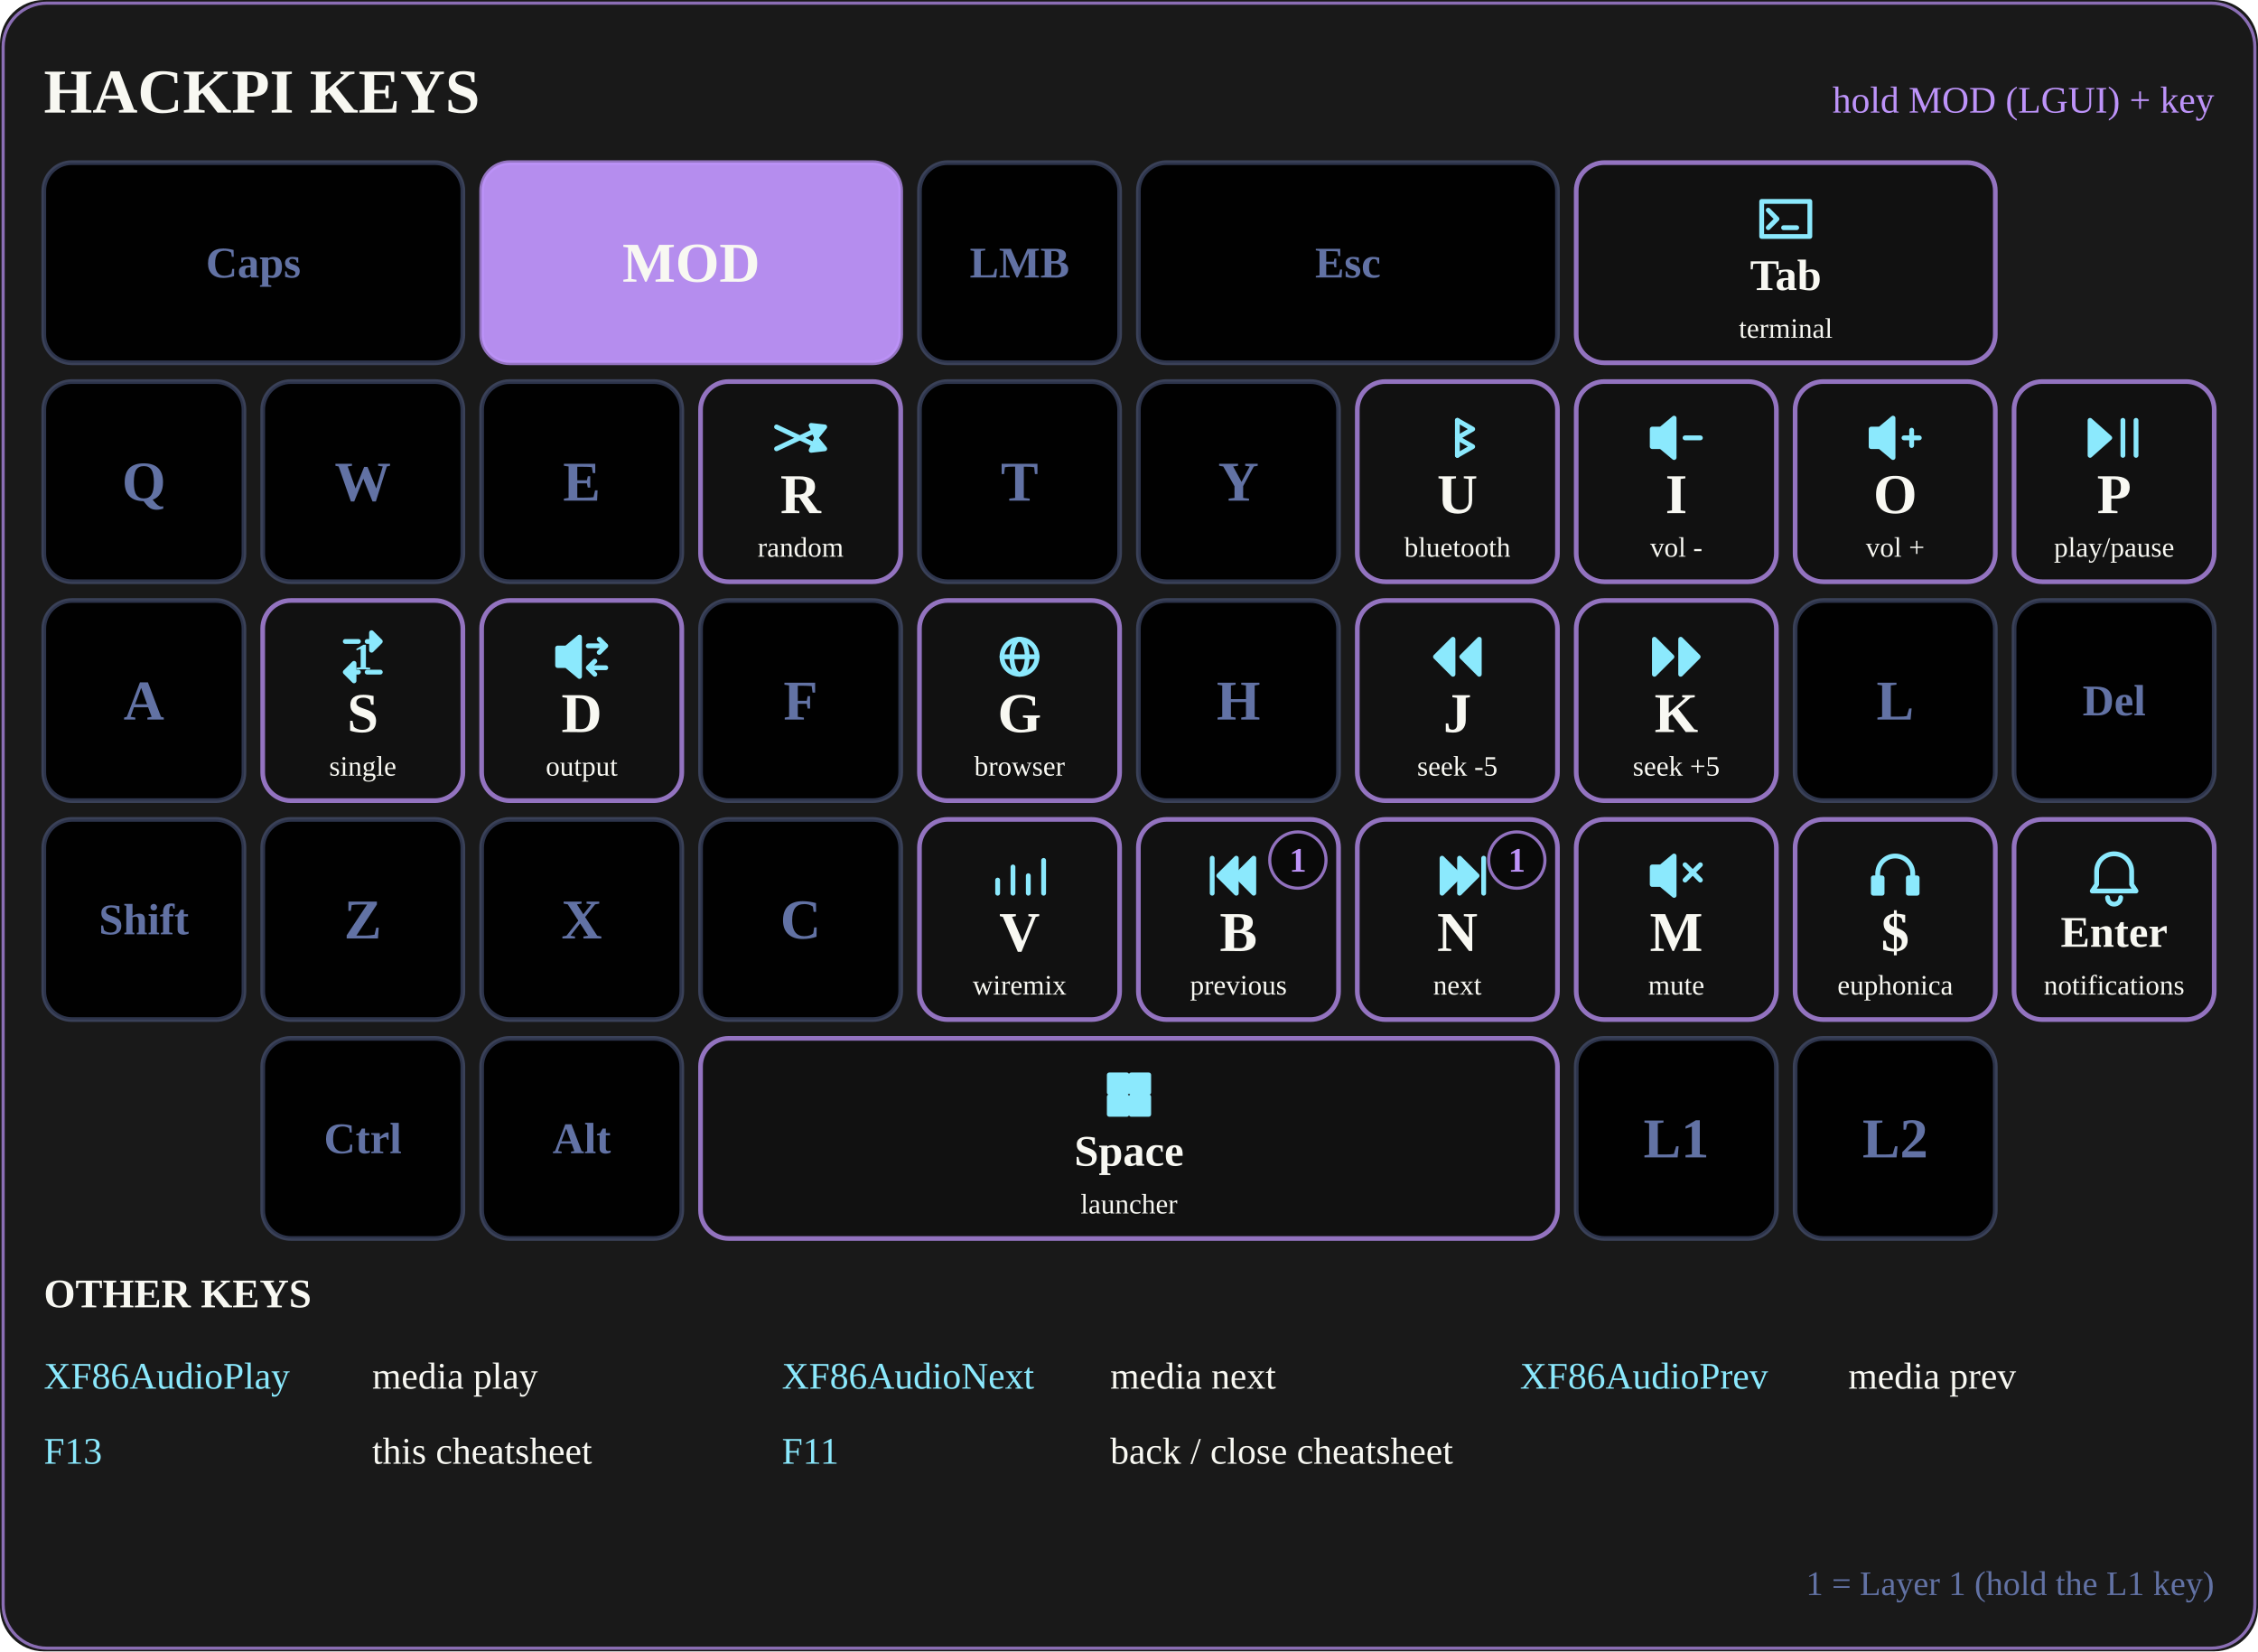
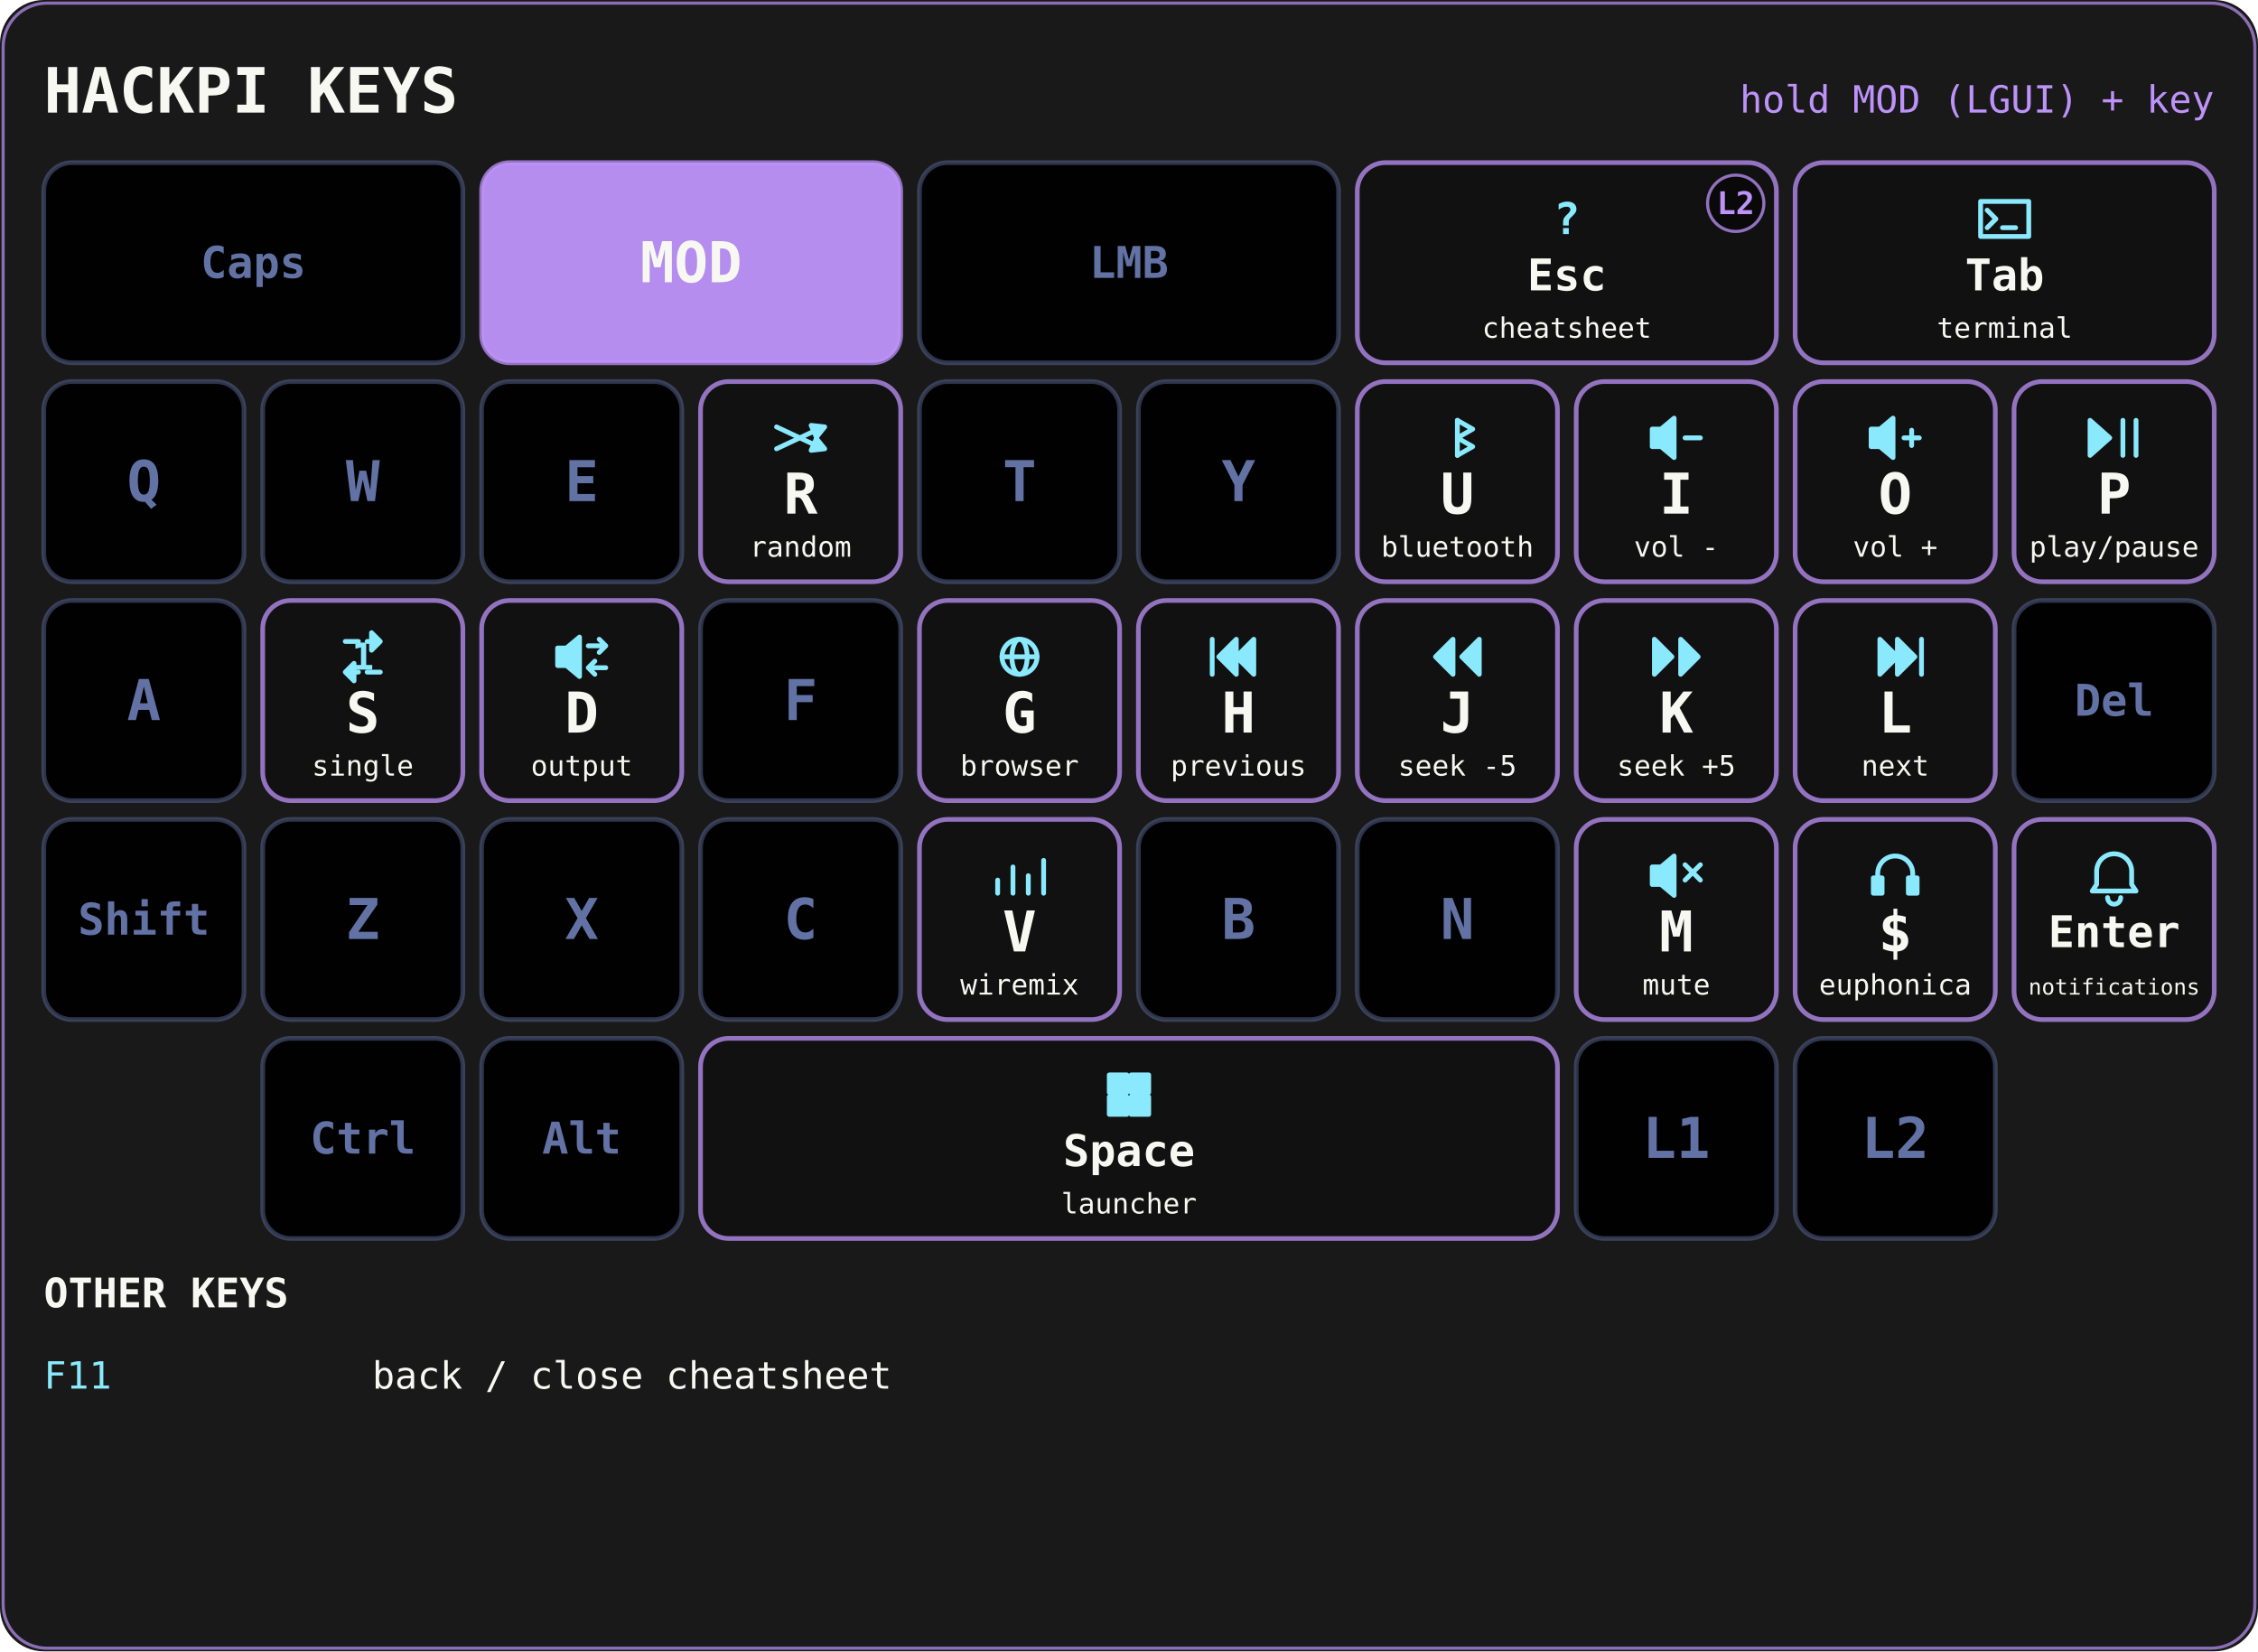
- <svg xmlns="http://www.w3.org/2000/svg" width="722" height="528" viewBox="0 0 722 528">
+ <svg xmlns="http://www.w3.org/2000/svg" width="722" height="528" viewBox="0 0 722 528" font-family="JetBrains Mono, monospace">
  <rect width="722" height="528" rx="14" fill="#000000" fill-opacity="0.9" />
  <rect x="1" y="1" width="720" height="526" rx="14" fill="none" stroke="#bd93f9" stroke-opacity="0.70" stroke-width="1" />
  <text x="14" y="36" font-size="20" font-weight="bold" fill="#f8f8f2">HACKPI KEYS</text>
  <text x="708" y="36" font-size="12" fill="#bd93f9" text-anchor="end">hold MOD (LGUI) + key</text>
  <rect x="14" y="52" width="134" height="64" rx="9" fill="#000000" fill-opacity="0.95" stroke="#6272a4" stroke-opacity="0.45" stroke-width="1.5" />
  <text x="81.0" y="84.0" font-size="14" font-weight="bold" fill="#6272a4" text-anchor="middle" dominant-baseline="central">Caps</text>
  <rect x="154" y="52" width="134" height="64" rx="9" fill="#bd93f9" fill-opacity="0.95" stroke="#bd93f9" stroke-opacity="0.75" stroke-width="1.5" />
  <text x="221.0" y="84.0" font-size="18" font-weight="bold" fill="#f8f8f2" text-anchor="middle" dominant-baseline="central">MOD</text>
-   <rect x="294" y="52" width="64" height="64" rx="9" fill="#000000" fill-opacity="0.95" stroke="#6272a4" stroke-opacity="0.45" stroke-width="1.5" />
-   <text x="326.0" y="84.0" font-size="14" font-weight="bold" fill="#6272a4" text-anchor="middle" dominant-baseline="central">LMB</text>
-   <rect x="364" y="52" width="134" height="64" rx="9" fill="#000000" fill-opacity="0.95" stroke="#6272a4" stroke-opacity="0.45" stroke-width="1.5" />
-   <text x="431.0" y="84.0" font-size="14" font-weight="bold" fill="#6272a4" text-anchor="middle" dominant-baseline="central">Esc</text>
-   <rect x="504" y="52" width="134" height="64" rx="9" fill="#111111" fill-opacity="0.95" stroke="#bd93f9" stroke-opacity="0.75" stroke-width="1.5" />
-   <g transform="translate(571.0,70) scale(0.7)">
+   <rect x="294" y="52" width="134" height="64" rx="9" fill="#000000" fill-opacity="0.95" stroke="#6272a4" stroke-opacity="0.45" stroke-width="1.5" />
+   <text x="361.0" y="84.0" font-size="14" font-weight="bold" fill="#6272a4" text-anchor="middle" dominant-baseline="central">LMB</text>
+   <rect x="434" y="52" width="134" height="64" rx="9" fill="#111111" fill-opacity="0.95" stroke="#bd93f9" stroke-opacity="0.75" stroke-width="1.5" />
+   <g transform="translate(501.0,70) scale(0.7)">
+     <text x="0" y="0" font-size="20" font-weight="bold" fill="#8be9fd" text-anchor="middle" dominant-baseline="central">?</text>
+   </g>
+   <text x="501.0" y="108" font-size="9" fill="#f8f8f2" text-anchor="middle">cheatsheet</text>
+   <circle cx="555" cy="65" r="9" fill="#000000" fill-opacity="0.45" stroke="#bd93f9" stroke-opacity="0.75" />
+   <text x="555" y="65" font-size="10" font-weight="bold" fill="#bd93f9" text-anchor="middle" dominant-baseline="central">L2</text>
+   <text x="501.0" y="88.0" font-size="14" font-weight="bold" fill="#f8f8f2" text-anchor="middle" dominant-baseline="central">Esc</text>
+   <rect x="574" y="52" width="134" height="64" rx="9" fill="#111111" fill-opacity="0.95" stroke="#bd93f9" stroke-opacity="0.75" stroke-width="1.5" />
+   <g transform="translate(641.0,70) scale(0.7)">
    <path d="M -11,-8 L -11,8 L 11,8 L 11,-8 Z" fill="none" stroke="#8be9fd" stroke-width="2.2" stroke-linecap="round" stroke-linejoin="round" />
    <path d="M -8,-4 L -4,0 L -8,4" fill="none" stroke="#8be9fd" stroke-width="2.2" stroke-linecap="round" stroke-linejoin="round" />
    <path d="M -1,4 L 5,4" fill="none" stroke="#8be9fd" stroke-width="2.2" stroke-linecap="round" stroke-linejoin="round" />
  </g>
-   <text x="571.0" y="108" font-size="9" fill="#f8f8f2" text-anchor="middle">terminal</text>
-   <text x="571.0" y="88.0" font-size="14" font-weight="bold" fill="#f8f8f2" text-anchor="middle" dominant-baseline="central">Tab</text>
+   <text x="641.0" y="108" font-size="9" fill="#f8f8f2" text-anchor="middle">terminal</text>
+   <text x="641.0" y="88.0" font-size="14" font-weight="bold" fill="#f8f8f2" text-anchor="middle" dominant-baseline="central">Tab</text>
  <rect x="14" y="122" width="64" height="64" rx="9" fill="#000000" fill-opacity="0.95" stroke="#6272a4" stroke-opacity="0.45" stroke-width="1.5" />
  <text x="46.0" y="154.0" font-size="18" font-weight="bold" fill="#6272a4" text-anchor="middle" dominant-baseline="central">Q</text>
  <rect x="84" y="122" width="64" height="64" rx="9" fill="#000000" fill-opacity="0.95" stroke="#6272a4" stroke-opacity="0.45" stroke-width="1.5" />
  <text x="116.0" y="154.0" font-size="18" font-weight="bold" fill="#6272a4" text-anchor="middle" dominant-baseline="central">W</text>
  <rect x="154" y="122" width="64" height="64" rx="9" fill="#000000" fill-opacity="0.95" stroke="#6272a4" stroke-opacity="0.45" stroke-width="1.5" />
  <text x="186.0" y="154.0" font-size="18" font-weight="bold" fill="#6272a4" text-anchor="middle" dominant-baseline="central">E</text>
  <rect x="224" y="122" width="64" height="64" rx="9" fill="#111111" fill-opacity="0.95" stroke="#bd93f9" stroke-opacity="0.75" stroke-width="1.5" />
  <g transform="translate(256.0,140) scale(0.7)">
    <path d="M -11,-5 L 6,3" fill="none" stroke="#8be9fd" stroke-width="2.2" stroke-linecap="round" stroke-linejoin="round" />
    <path d="M 11,5 L 4.8,5.7 L 7.2,0.3 Z" fill="#8be9fd" stroke="#8be9fd" stroke-width="2.2" stroke-linecap="round" stroke-linejoin="round" />
    <path d="M -11,5 L 6,-3" fill="none" stroke="#8be9fd" stroke-width="2.2" stroke-linecap="round" stroke-linejoin="round" />
    <path d="M 11,-5 L 7.2,-0.3 L 4.8,-5.7 Z" fill="#8be9fd" stroke="#8be9fd" stroke-width="2.2" stroke-linecap="round" stroke-linejoin="round" />
  </g>
  <text x="256.0" y="178" font-size="9" fill="#f8f8f2" text-anchor="middle">random</text>
  <text x="256.0" y="158.0" font-size="18" font-weight="bold" fill="#f8f8f2" text-anchor="middle" dominant-baseline="central">R</text>
  <rect x="294" y="122" width="64" height="64" rx="9" fill="#000000" fill-opacity="0.95" stroke="#6272a4" stroke-opacity="0.45" stroke-width="1.5" />
  <text x="326.0" y="154.0" font-size="18" font-weight="bold" fill="#6272a4" text-anchor="middle" dominant-baseline="central">T</text>
  <rect x="364" y="122" width="64" height="64" rx="9" fill="#000000" fill-opacity="0.95" stroke="#6272a4" stroke-opacity="0.45" stroke-width="1.5" />
  <text x="396.0" y="154.0" font-size="18" font-weight="bold" fill="#6272a4" text-anchor="middle" dominant-baseline="central">Y</text>
  <rect x="434" y="122" width="64" height="64" rx="9" fill="#111111" fill-opacity="0.95" stroke="#bd93f9" stroke-opacity="0.75" stroke-width="1.5" />
  <g transform="translate(466.0,140) scale(0.7)">
    <path d="M 0,-8 L 0,8" fill="none" stroke="#8be9fd" stroke-width="2.2" stroke-linecap="round" stroke-linejoin="round" />
    <path d="M 0,-8 L 7,-4 L 0,0 L 7,4 L 0,8" fill="none" stroke="#8be9fd" stroke-width="2.2" stroke-linecap="round" stroke-linejoin="round" />
  </g>
  <text x="466.0" y="178" font-size="9" fill="#f8f8f2" text-anchor="middle">bluetooth</text>
  <text x="466.0" y="158.0" font-size="18" font-weight="bold" fill="#f8f8f2" text-anchor="middle" dominant-baseline="central">U</text>
  <rect x="504" y="122" width="64" height="64" rx="9" fill="#111111" fill-opacity="0.95" stroke="#bd93f9" stroke-opacity="0.75" stroke-width="1.5" />
  <g transform="translate(536.0,140) scale(0.7)">
    <path d="M -11,-4 L -7,-4 L -1,-9 L -1,9 L -7,4 L -11,4 Z" fill="#8be9fd" stroke="#8be9fd" stroke-width="2.2" stroke-linecap="round" stroke-linejoin="round" />
    <path d="M 4,0 L 11,0" fill="none" stroke="#8be9fd" stroke-width="2.2" stroke-linecap="round" stroke-linejoin="round" />
  </g>
  <text x="536.0" y="178" font-size="9" fill="#f8f8f2" text-anchor="middle">vol -</text>
  <text x="536.0" y="158.0" font-size="18" font-weight="bold" fill="#f8f8f2" text-anchor="middle" dominant-baseline="central">I</text>
  <rect x="574" y="122" width="64" height="64" rx="9" fill="#111111" fill-opacity="0.95" stroke="#bd93f9" stroke-opacity="0.75" stroke-width="1.5" />
  <g transform="translate(606.0,140) scale(0.7)">
    <path d="M -11,-4 L -7,-4 L -1,-9 L -1,9 L -7,4 L -11,4 Z" fill="#8be9fd" stroke="#8be9fd" stroke-width="2.2" stroke-linecap="round" stroke-linejoin="round" />
    <path d="M 4,0 L 11,0 M 7.5,-3.5 L 7.5,3.5" fill="none" stroke="#8be9fd" stroke-width="2.2" stroke-linecap="round" stroke-linejoin="round" />
  </g>
  <text x="606.0" y="178" font-size="9" fill="#f8f8f2" text-anchor="middle">vol +</text>
  <text x="606.0" y="158.0" font-size="18" font-weight="bold" fill="#f8f8f2" text-anchor="middle" dominant-baseline="central">O</text>
  <rect x="644" y="122" width="64" height="64" rx="9" fill="#111111" fill-opacity="0.95" stroke="#bd93f9" stroke-opacity="0.75" stroke-width="1.5" />
  <g transform="translate(676.0,140) scale(0.7)">
    <path d="M -11,-8 L -2,0 L -11,8 Z" fill="#8be9fd" stroke="#8be9fd" stroke-width="2.2" stroke-linecap="round" stroke-linejoin="round" />
    <path d="M 4,-8 L 4,8 M 10,-8 L 10,8" fill="none" stroke="#8be9fd" stroke-width="2.2" stroke-linecap="round" stroke-linejoin="round" />
  </g>
  <text x="676.0" y="178" font-size="9" fill="#f8f8f2" text-anchor="middle">play/pause</text>
  <text x="676.0" y="158.0" font-size="18" font-weight="bold" fill="#f8f8f2" text-anchor="middle" dominant-baseline="central">P</text>
  <rect x="14" y="192" width="64" height="64" rx="9" fill="#000000" fill-opacity="0.95" stroke="#6272a4" stroke-opacity="0.45" stroke-width="1.5" />
  <text x="46.0" y="224.0" font-size="18" font-weight="bold" fill="#6272a4" text-anchor="middle" dominant-baseline="central">A</text>
  <rect x="84" y="192" width="64" height="64" rx="9" fill="#111111" fill-opacity="0.95" stroke="#bd93f9" stroke-opacity="0.75" stroke-width="1.5" />
  <g transform="translate(116.0,210) scale(0.7)">
    <path d="M -8,-7 L -2,-7" fill="none" stroke="#8be9fd" stroke-width="2.2" stroke-linecap="round" stroke-linejoin="round" />
    <path d="M 2,-7 L 4,-7" fill="none" stroke="#8be9fd" stroke-width="2.2" stroke-linecap="round" stroke-linejoin="round" />
    <path d="M 8,-7 L 4,-11 L 4,-3 Z" fill="#8be9fd" stroke="#8be9fd" stroke-width="2.2" stroke-linecap="round" stroke-linejoin="round" />
    <path d="M 8,7 L 2,7" fill="none" stroke="#8be9fd" stroke-width="2.2" stroke-linecap="round" stroke-linejoin="round" />
    <path d="M -2,7 L -4,7" fill="none" stroke="#8be9fd" stroke-width="2.2" stroke-linecap="round" stroke-linejoin="round" />
    <path d="M -8,7 L -4,3 L -4,11 Z" fill="#8be9fd" stroke="#8be9fd" stroke-width="2.2" stroke-linecap="round" stroke-linejoin="round" />
    <text x="0" y="0" font-size="17" font-weight="bold" fill="#8be9fd" text-anchor="middle" dominant-baseline="central">1</text>
  </g>
  <text x="116.0" y="248" font-size="9" fill="#f8f8f2" text-anchor="middle">single</text>
  <text x="116.0" y="228.0" font-size="18" font-weight="bold" fill="#f8f8f2" text-anchor="middle" dominant-baseline="central">S</text>
  <rect x="154" y="192" width="64" height="64" rx="9" fill="#111111" fill-opacity="0.95" stroke="#bd93f9" stroke-opacity="0.75" stroke-width="1.5" />
  <g transform="translate(186.0,210) scale(0.7)">
    <path d="M -11,-4 L -7,-4 L -1,-9 L -1,9 L -7,4 L -11,4 Z" fill="#8be9fd" stroke="#8be9fd" stroke-width="2.2" stroke-linecap="round" stroke-linejoin="round" />
    <path d="M 3,-5 L 11,-5 L 8,-8 M 11,-5 L 8,-2" fill="none" stroke="#8be9fd" stroke-width="2.2" stroke-linecap="round" stroke-linejoin="round" />
    <path d="M 11,5 L 3,5 L 6,2 M 3,5 L 6,8" fill="none" stroke="#8be9fd" stroke-width="2.2" stroke-linecap="round" stroke-linejoin="round" />
  </g>
  <text x="186.0" y="248" font-size="9" fill="#f8f8f2" text-anchor="middle">output</text>
  <text x="186.0" y="228.0" font-size="18" font-weight="bold" fill="#f8f8f2" text-anchor="middle" dominant-baseline="central">D</text>
  <rect x="224" y="192" width="64" height="64" rx="9" fill="#000000" fill-opacity="0.95" stroke="#6272a4" stroke-opacity="0.45" stroke-width="1.5" />
  <text x="256.0" y="224.0" font-size="18" font-weight="bold" fill="#6272a4" text-anchor="middle" dominant-baseline="central">F</text>
  <rect x="294" y="192" width="64" height="64" rx="9" fill="#111111" fill-opacity="0.95" stroke="#bd93f9" stroke-opacity="0.75" stroke-width="1.5" />
  <g transform="translate(326.0,210) scale(0.7)">
    <path d="M -8,0 A 8,8 0 1 0 8,0 A 8,8 0 1 0 -8,0" fill="none" stroke="#8be9fd" stroke-width="2.2" stroke-linecap="round" stroke-linejoin="round" />
    <path d="M 0,-8 A 3.5,8 0 1 0 0,8 A 3.5,8 0 1 0 0,-8" fill="none" stroke="#8be9fd" stroke-width="2.2" stroke-linecap="round" stroke-linejoin="round" />
    <path d="M -8,0 L 8,0" fill="none" stroke="#8be9fd" stroke-width="2.2" stroke-linecap="round" stroke-linejoin="round" />
  </g>
  <text x="326.0" y="248" font-size="9" fill="#f8f8f2" text-anchor="middle">browser</text>
  <text x="326.0" y="228.0" font-size="18" font-weight="bold" fill="#f8f8f2" text-anchor="middle" dominant-baseline="central">G</text>
-   <rect x="364" y="192" width="64" height="64" rx="9" fill="#000000" fill-opacity="0.95" stroke="#6272a4" stroke-opacity="0.45" stroke-width="1.5" />
-   <text x="396.0" y="224.0" font-size="18" font-weight="bold" fill="#6272a4" text-anchor="middle" dominant-baseline="central">H</text>
+   <rect x="364" y="192" width="64" height="64" rx="9" fill="#111111" fill-opacity="0.95" stroke="#bd93f9" stroke-opacity="0.75" stroke-width="1.5" />
+   <g transform="translate(396.0,210) scale(0.7)">
+     <path d="M -12,-8 L -12,8" fill="none" stroke="#8be9fd" stroke-width="2.2" stroke-linecap="round" stroke-linejoin="round" />
+     <path d="M -9,0 L -1,-8 L -1,8 Z" fill="#8be9fd" stroke="#8be9fd" stroke-width="2.2" stroke-linecap="round" stroke-linejoin="round" />
+     <path d="M -1,0 L 7,-8 L 7,8 Z" fill="#8be9fd" stroke="#8be9fd" stroke-width="2.2" stroke-linecap="round" stroke-linejoin="round" />
+   </g>
+   <text x="396.0" y="248" font-size="9" fill="#f8f8f2" text-anchor="middle">previous</text>
+   <text x="396.0" y="228.0" font-size="18" font-weight="bold" fill="#f8f8f2" text-anchor="middle" dominant-baseline="central">H</text>
  <rect x="434" y="192" width="64" height="64" rx="9" fill="#111111" fill-opacity="0.95" stroke="#bd93f9" stroke-opacity="0.75" stroke-width="1.5" />
  <g transform="translate(466.0,210) scale(0.7)">
    <path d="M -2,-8 L -10,0 L -2,8 Z" fill="#8be9fd" stroke="#8be9fd" stroke-width="2.2" stroke-linecap="round" stroke-linejoin="round" />
    <path d="M 10,-8 L 2,0 L 10,8 Z" fill="#8be9fd" stroke="#8be9fd" stroke-width="2.2" stroke-linecap="round" stroke-linejoin="round" />
  </g>
  <text x="466.0" y="248" font-size="9" fill="#f8f8f2" text-anchor="middle">seek -5</text>
  <text x="466.0" y="228.0" font-size="18" font-weight="bold" fill="#f8f8f2" text-anchor="middle" dominant-baseline="central">J</text>
  <rect x="504" y="192" width="64" height="64" rx="9" fill="#111111" fill-opacity="0.95" stroke="#bd93f9" stroke-opacity="0.75" stroke-width="1.5" />
  <g transform="translate(536.0,210) scale(0.7)">
    <path d="M -10,-8 L -2,0 L -10,8 Z" fill="#8be9fd" stroke="#8be9fd" stroke-width="2.2" stroke-linecap="round" stroke-linejoin="round" />
    <path d="M 2,-8 L 10,0 L 2,8 Z" fill="#8be9fd" stroke="#8be9fd" stroke-width="2.2" stroke-linecap="round" stroke-linejoin="round" />
  </g>
  <text x="536.0" y="248" font-size="9" fill="#f8f8f2" text-anchor="middle">seek +5</text>
  <text x="536.0" y="228.0" font-size="18" font-weight="bold" fill="#f8f8f2" text-anchor="middle" dominant-baseline="central">K</text>
-   <rect x="574" y="192" width="64" height="64" rx="9" fill="#000000" fill-opacity="0.95" stroke="#6272a4" stroke-opacity="0.45" stroke-width="1.5" />
-   <text x="606.0" y="224.0" font-size="18" font-weight="bold" fill="#6272a4" text-anchor="middle" dominant-baseline="central">L</text>
+   <rect x="574" y="192" width="64" height="64" rx="9" fill="#111111" fill-opacity="0.95" stroke="#bd93f9" stroke-opacity="0.75" stroke-width="1.5" />
+   <g transform="translate(606.0,210) scale(0.7)">
+     <path d="M 12,-8 L 12,8" fill="none" stroke="#8be9fd" stroke-width="2.2" stroke-linecap="round" stroke-linejoin="round" />
+     <path d="M 9,0 L 1,-8 L 1,8 Z" fill="#8be9fd" stroke="#8be9fd" stroke-width="2.2" stroke-linecap="round" stroke-linejoin="round" />
+     <path d="M 1,0 L -7,-8 L -7,8 Z" fill="#8be9fd" stroke="#8be9fd" stroke-width="2.2" stroke-linecap="round" stroke-linejoin="round" />
+   </g>
+   <text x="606.0" y="248" font-size="9" fill="#f8f8f2" text-anchor="middle">next</text>
+   <text x="606.0" y="228.0" font-size="18" font-weight="bold" fill="#f8f8f2" text-anchor="middle" dominant-baseline="central">L</text>
  <rect x="644" y="192" width="64" height="64" rx="9" fill="#000000" fill-opacity="0.95" stroke="#6272a4" stroke-opacity="0.45" stroke-width="1.5" />
  <text x="676.0" y="224.0" font-size="14" font-weight="bold" fill="#6272a4" text-anchor="middle" dominant-baseline="central">Del</text>
  <rect x="14" y="262" width="64" height="64" rx="9" fill="#000000" fill-opacity="0.95" stroke="#6272a4" stroke-opacity="0.45" stroke-width="1.5" />
  <text x="46.0" y="294.0" font-size="14" font-weight="bold" fill="#6272a4" text-anchor="middle" dominant-baseline="central">Shift</text>
  <rect x="84" y="262" width="64" height="64" rx="9" fill="#000000" fill-opacity="0.95" stroke="#6272a4" stroke-opacity="0.45" stroke-width="1.5" />
  <text x="116.0" y="294.0" font-size="18" font-weight="bold" fill="#6272a4" text-anchor="middle" dominant-baseline="central">Z</text>
  <rect x="154" y="262" width="64" height="64" rx="9" fill="#000000" fill-opacity="0.95" stroke="#6272a4" stroke-opacity="0.45" stroke-width="1.5" />
  <text x="186.0" y="294.0" font-size="18" font-weight="bold" fill="#6272a4" text-anchor="middle" dominant-baseline="central">X</text>
  <rect x="224" y="262" width="64" height="64" rx="9" fill="#000000" fill-opacity="0.95" stroke="#6272a4" stroke-opacity="0.45" stroke-width="1.5" />
  <text x="256.0" y="294.0" font-size="18" font-weight="bold" fill="#6272a4" text-anchor="middle" dominant-baseline="central">C</text>
  <rect x="294" y="262" width="64" height="64" rx="9" fill="#111111" fill-opacity="0.95" stroke="#bd93f9" stroke-opacity="0.75" stroke-width="1.5" />
  <g transform="translate(326.0,280) scale(0.7)">
    <path d="M -10,8 L -10,2" fill="none" stroke="#8be9fd" stroke-width="2.2" stroke-linecap="round" stroke-linejoin="round" />
    <path d="M -3,8 L -3,-4" fill="none" stroke="#8be9fd" stroke-width="2.2" stroke-linecap="round" stroke-linejoin="round" />
    <path d="M 4,8 L 4,0" fill="none" stroke="#8be9fd" stroke-width="2.2" stroke-linecap="round" stroke-linejoin="round" />
    <path d="M 11,8 L 11,-7" fill="none" stroke="#8be9fd" stroke-width="2.2" stroke-linecap="round" stroke-linejoin="round" />
  </g>
  <text x="326.0" y="318" font-size="9" fill="#f8f8f2" text-anchor="middle">wiremix</text>
  <text x="326.0" y="298.0" font-size="18" font-weight="bold" fill="#f8f8f2" text-anchor="middle" dominant-baseline="central">V</text>
-   <rect x="364" y="262" width="64" height="64" rx="9" fill="#111111" fill-opacity="0.95" stroke="#bd93f9" stroke-opacity="0.75" stroke-width="1.5" />
-   <g transform="translate(396.0,280) scale(0.7)">
-     <path d="M -12,-8 L -12,8" fill="none" stroke="#8be9fd" stroke-width="2.2" stroke-linecap="round" stroke-linejoin="round" />
-     <path d="M -9,0 L -1,-8 L -1,8 Z" fill="#8be9fd" stroke="#8be9fd" stroke-width="2.2" stroke-linecap="round" stroke-linejoin="round" />
-     <path d="M -1,0 L 7,-8 L 7,8 Z" fill="#8be9fd" stroke="#8be9fd" stroke-width="2.2" stroke-linecap="round" stroke-linejoin="round" />
-   </g>
-   <text x="396.0" y="318" font-size="9" fill="#f8f8f2" text-anchor="middle">previous</text>
-   <circle cx="415" cy="275" r="9" fill="#000000" fill-opacity="0.45" stroke="#bd93f9" stroke-opacity="0.75" />
-   <text x="415" y="275" font-size="11" font-weight="bold" fill="#bd93f9" text-anchor="middle" dominant-baseline="central">1</text>
-   <text x="396.0" y="298.0" font-size="18" font-weight="bold" fill="#f8f8f2" text-anchor="middle" dominant-baseline="central">B</text>
-   <rect x="434" y="262" width="64" height="64" rx="9" fill="#111111" fill-opacity="0.95" stroke="#bd93f9" stroke-opacity="0.75" stroke-width="1.5" />
-   <g transform="translate(466.0,280) scale(0.7)">
-     <path d="M 12,-8 L 12,8" fill="none" stroke="#8be9fd" stroke-width="2.2" stroke-linecap="round" stroke-linejoin="round" />
-     <path d="M 9,0 L 1,-8 L 1,8 Z" fill="#8be9fd" stroke="#8be9fd" stroke-width="2.2" stroke-linecap="round" stroke-linejoin="round" />
-     <path d="M 1,0 L -7,-8 L -7,8 Z" fill="#8be9fd" stroke="#8be9fd" stroke-width="2.2" stroke-linecap="round" stroke-linejoin="round" />
-   </g>
-   <text x="466.0" y="318" font-size="9" fill="#f8f8f2" text-anchor="middle">next</text>
-   <circle cx="485" cy="275" r="9" fill="#000000" fill-opacity="0.45" stroke="#bd93f9" stroke-opacity="0.75" />
-   <text x="485" y="275" font-size="11" font-weight="bold" fill="#bd93f9" text-anchor="middle" dominant-baseline="central">1</text>
-   <text x="466.0" y="298.0" font-size="18" font-weight="bold" fill="#f8f8f2" text-anchor="middle" dominant-baseline="central">N</text>
+   <rect x="364" y="262" width="64" height="64" rx="9" fill="#000000" fill-opacity="0.95" stroke="#6272a4" stroke-opacity="0.45" stroke-width="1.5" />
+   <text x="396.0" y="294.0" font-size="18" font-weight="bold" fill="#6272a4" text-anchor="middle" dominant-baseline="central">B</text>
+   <rect x="434" y="262" width="64" height="64" rx="9" fill="#000000" fill-opacity="0.95" stroke="#6272a4" stroke-opacity="0.45" stroke-width="1.5" />
+   <text x="466.0" y="294.0" font-size="18" font-weight="bold" fill="#6272a4" text-anchor="middle" dominant-baseline="central">N</text>
  <rect x="504" y="262" width="64" height="64" rx="9" fill="#111111" fill-opacity="0.95" stroke="#bd93f9" stroke-opacity="0.75" stroke-width="1.5" />
  <g transform="translate(536.0,280) scale(0.7)">
    <path d="M -11,-4 L -7,-4 L -1,-9 L -1,9 L -7,4 L -11,4 Z" fill="#8be9fd" stroke="#8be9fd" stroke-width="2.2" stroke-linecap="round" stroke-linejoin="round" />
    <path d="M 4,-5 L 11,2 M 11,-5 L 4,2" fill="none" stroke="#8be9fd" stroke-width="2.2" stroke-linecap="round" stroke-linejoin="round" />
  </g>
  <text x="536.0" y="318" font-size="9" fill="#f8f8f2" text-anchor="middle">mute</text>
  <text x="536.0" y="298.0" font-size="18" font-weight="bold" fill="#f8f8f2" text-anchor="middle" dominant-baseline="central">M</text>
  <rect x="574" y="262" width="64" height="64" rx="9" fill="#111111" fill-opacity="0.95" stroke="#bd93f9" stroke-opacity="0.75" stroke-width="1.5" />
  <g transform="translate(606.0,280) scale(0.7)">
    <path d="M -8,2 L -8,-1 A 8,8 0 0 1 8,-1 L 8,2" fill="none" stroke="#8be9fd" stroke-width="2.2" stroke-linecap="round" stroke-linejoin="round" />
    <path d="M -10,1 L -6,1 L -6,8 L -10,8 Z" fill="#8be9fd" stroke="#8be9fd" stroke-width="2.2" stroke-linecap="round" stroke-linejoin="round" />
    <path d="M 6,1 L 10,1 L 10,8 L 6,8 Z" fill="#8be9fd" stroke="#8be9fd" stroke-width="2.2" stroke-linecap="round" stroke-linejoin="round" />
  </g>
  <text x="606.0" y="318" font-size="9" fill="#f8f8f2" text-anchor="middle">euphonica</text>
  <text x="606.0" y="298.0" font-size="18" font-weight="bold" fill="#f8f8f2" text-anchor="middle" dominant-baseline="central">$</text>
  <rect x="644" y="262" width="64" height="64" rx="9" fill="#111111" fill-opacity="0.95" stroke="#bd93f9" stroke-opacity="0.75" stroke-width="1.5" />
  <g transform="translate(676.0,280) scale(0.7)">
    <path d="M -8,4 L -8,-2 A 8,8 0 0 1 8,-2 L 8,4 L 10,7 L -10,7 Z" fill="none" stroke="#8be9fd" stroke-width="2.2" stroke-linecap="round" stroke-linejoin="round" />
    <path d="M -3,10 A 3,3 0 0 0 3,10" fill="none" stroke="#8be9fd" stroke-width="2.2" stroke-linecap="round" stroke-linejoin="round" />
  </g>
-   <text x="676.0" y="318" font-size="9" fill="#f8f8f2" text-anchor="middle">notifications</text>
+   <text x="676.0" y="318" font-size="7.0" fill="#f8f8f2" text-anchor="middle">notifications</text>
  <text x="676.0" y="298.0" font-size="14" font-weight="bold" fill="#f8f8f2" text-anchor="middle" dominant-baseline="central">Enter</text>
  <rect x="84" y="332" width="64" height="64" rx="9" fill="#000000" fill-opacity="0.95" stroke="#6272a4" stroke-opacity="0.45" stroke-width="1.5" />
  <text x="116.0" y="364.0" font-size="14" font-weight="bold" fill="#6272a4" text-anchor="middle" dominant-baseline="central">Ctrl</text>
  <rect x="154" y="332" width="64" height="64" rx="9" fill="#000000" fill-opacity="0.95" stroke="#6272a4" stroke-opacity="0.45" stroke-width="1.5" />
  <text x="186.0" y="364.0" font-size="14" font-weight="bold" fill="#6272a4" text-anchor="middle" dominant-baseline="central">Alt</text>
  <rect x="224" y="332" width="274" height="64" rx="9" fill="#111111" fill-opacity="0.95" stroke="#bd93f9" stroke-opacity="0.75" stroke-width="1.5" />
  <g transform="translate(361.0,350) scale(0.7)">
    <path d="M -9,-9 L -1,-9 L -1,-1 L -9,-1 Z" fill="#8be9fd" stroke="#8be9fd" stroke-width="2.2" stroke-linecap="round" stroke-linejoin="round" />
    <path d="M 1,-9 L 9,-9 L 9,-1 L 1,-1 Z" fill="#8be9fd" stroke="#8be9fd" stroke-width="2.2" stroke-linecap="round" stroke-linejoin="round" />
    <path d="M -9,1 L -1,1 L -1,9 L -9,9 Z" fill="#8be9fd" stroke="#8be9fd" stroke-width="2.2" stroke-linecap="round" stroke-linejoin="round" />
    <path d="M 1,1 L 9,1 L 9,9 L 1,9 Z" fill="#8be9fd" stroke="#8be9fd" stroke-width="2.2" stroke-linecap="round" stroke-linejoin="round" />
  </g>
  <text x="361.0" y="388" font-size="9" fill="#f8f8f2" text-anchor="middle">launcher</text>
  <text x="361.0" y="368.0" font-size="14" font-weight="bold" fill="#f8f8f2" text-anchor="middle" dominant-baseline="central">Space</text>
  <rect x="504" y="332" width="64" height="64" rx="9" fill="#000000" fill-opacity="0.95" stroke="#6272a4" stroke-opacity="0.45" stroke-width="1.5" />
  <text x="536.0" y="364.0" font-size="18" font-weight="bold" fill="#6272a4" text-anchor="middle" dominant-baseline="central">L1</text>
  <rect x="574" y="332" width="64" height="64" rx="9" fill="#000000" fill-opacity="0.95" stroke="#6272a4" stroke-opacity="0.45" stroke-width="1.5" />
  <text x="606.0" y="364.0" font-size="18" font-weight="bold" fill="#6272a4" text-anchor="middle" dominant-baseline="central">L2</text>
  <text x="14" y="418" font-size="13" font-weight="bold" fill="#f8f8f2">OTHER KEYS</text>
-   <text x="14" y="444" font-size="12" fill="#8be9fd">XF86AudioPlay</text>
-   <text x="119" y="444" font-size="12" fill="#f8f8f2">media play</text>
-   <text x="250" y="444" font-size="12" fill="#8be9fd">XF86AudioNext</text>
-   <text x="355" y="444" font-size="12" fill="#f8f8f2">media next</text>
-   <text x="486" y="444" font-size="12" fill="#8be9fd">XF86AudioPrev</text>
-   <text x="591" y="444" font-size="12" fill="#f8f8f2">media prev</text>
-   <text x="14" y="468" font-size="12" fill="#8be9fd">F13</text>
-   <text x="119" y="468" font-size="12" fill="#f8f8f2">this cheatsheet</text>
-   <text x="250" y="468" font-size="12" fill="#8be9fd">F11</text>
-   <text x="355" y="468" font-size="12" fill="#f8f8f2">back / close cheatsheet</text>
-   <text x="708" y="510" font-size="11" fill="#6272a4" text-anchor="end">1 = Layer 1 (hold the L1 key)</text>
+   <text x="14" y="444" font-size="12" fill="#8be9fd">F11</text>
+   <text x="119" y="444" font-size="12" fill="#f8f8f2">back / close cheatsheet</text>
</svg>
